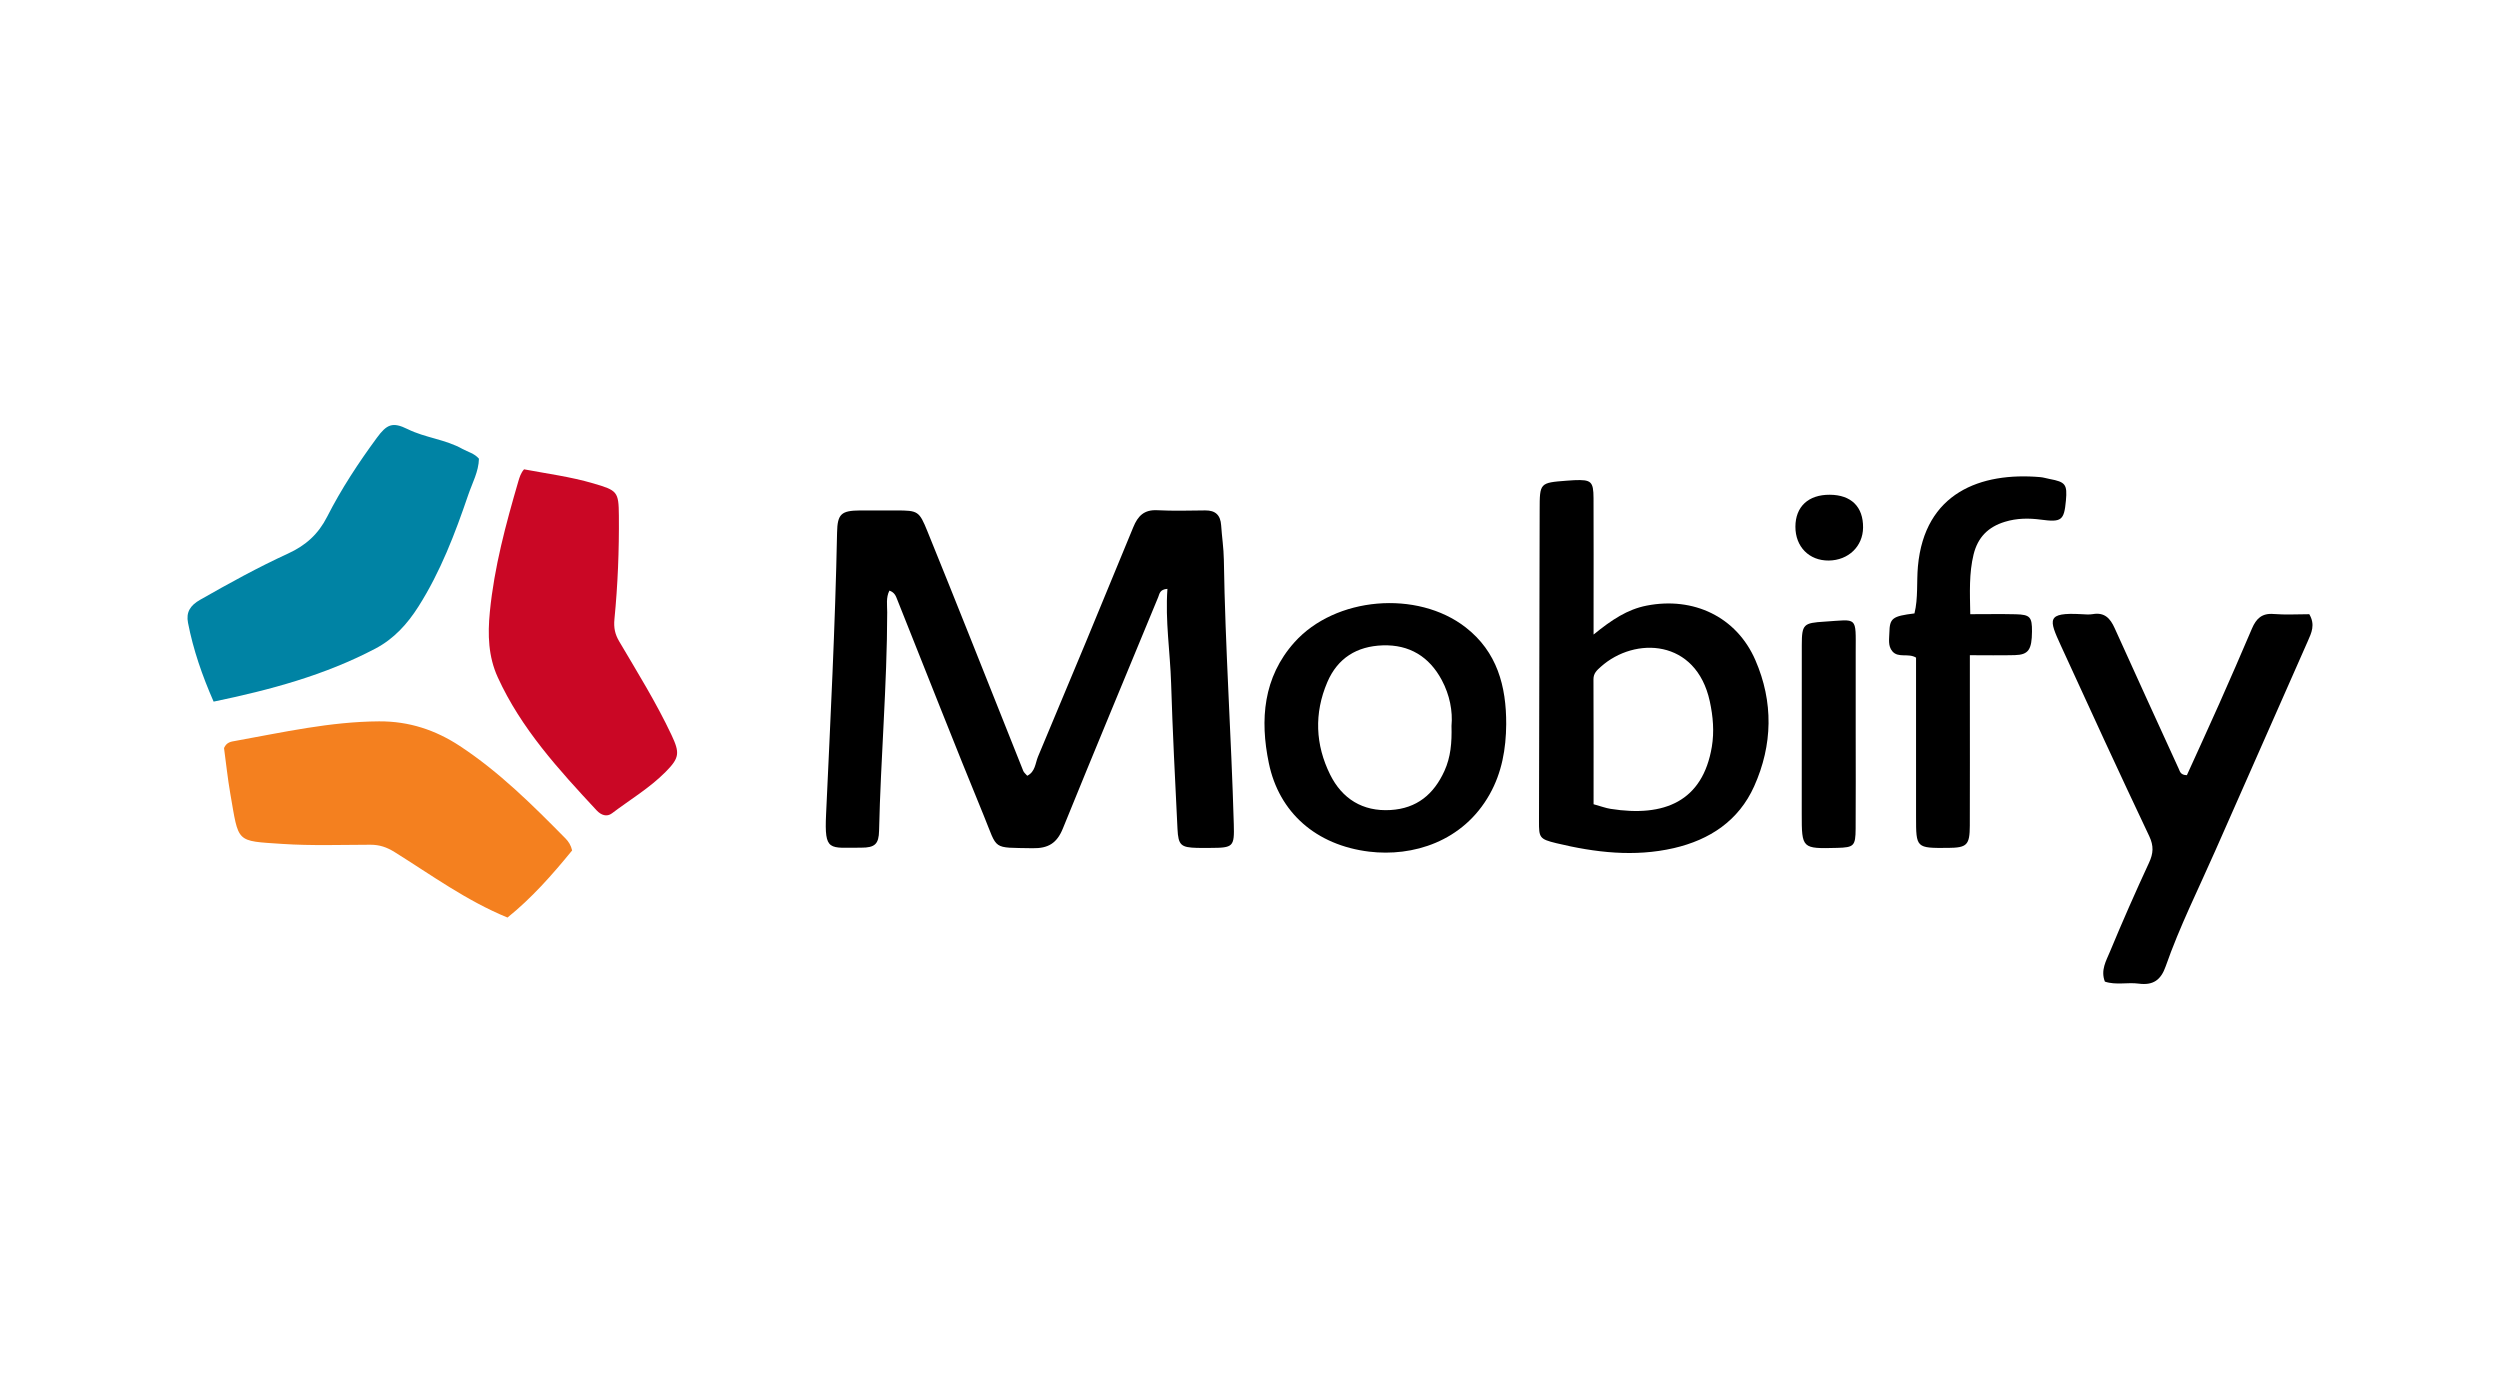
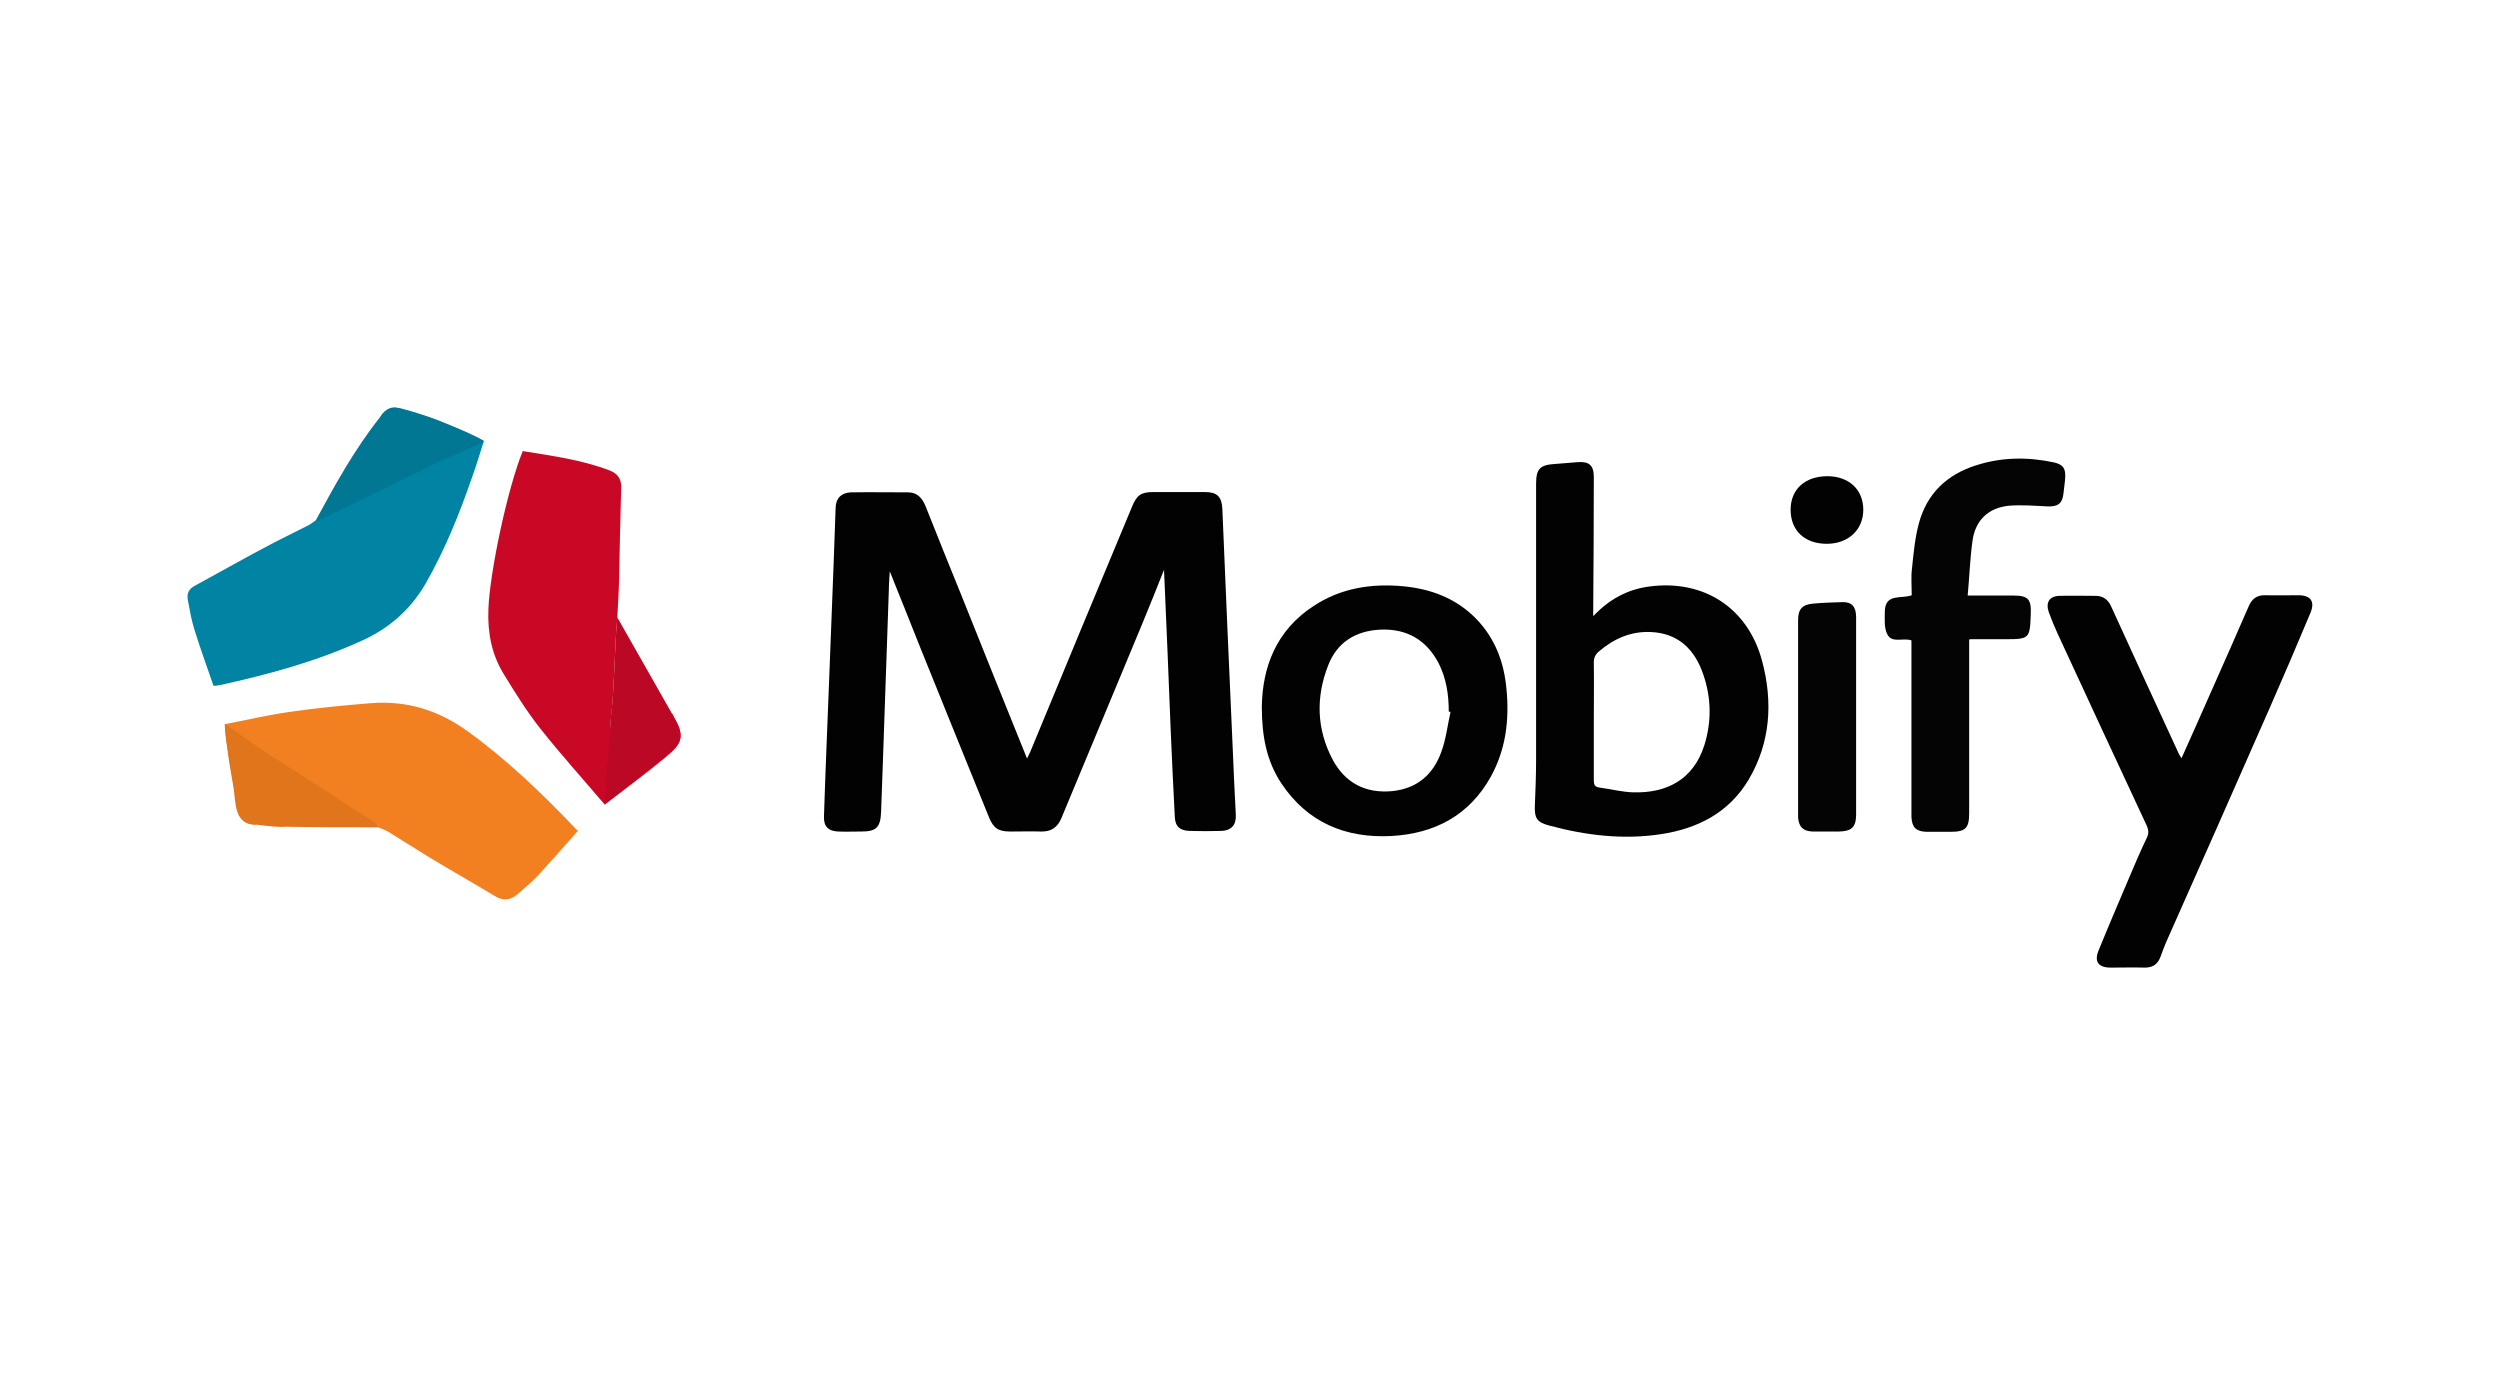
<svg xmlns="http://www.w3.org/2000/svg" width="100%" height="100%" viewBox="0 0 400 220" version="1.1" xml:space="preserve" style="fill-rule:evenodd;clip-rule:evenodd;stroke-linejoin:round;stroke-miterlimit:1.414;">
-   <g id="Layer_2">
-     <path d="M186.789,94.214C185.547,94.309 185.535,95.002 185.311,95.545C180.217,107.881 175.078,120.198 170.057,132.563C169.106,134.908 167.725,135.762 165.201,135.715C158.626,135.59 159.696,136.078 157.435,130.578C152.706,119.079 148.183,107.492 143.563,95.946C143.35,95.41 143.166,94.799 142.305,94.497C141.736,95.615 141.954,96.828 141.953,97.971C141.933,109.641 140.911,121.27 140.651,132.931C140.604,135.038 139.99,135.634 137.806,135.627C132.661,135.611 131.892,136.362 132.173,130.274C132.864,115.255 133.633,100.234 133.931,85.198C133.99,82.228 134.601,81.698 137.61,81.671C139.554,81.656 141.5,81.668 143.445,81.671C146.888,81.678 147.074,81.774 148.396,85.031C150.699,90.694 152.973,96.368 155.238,102.046C158.072,109.144 160.885,116.253 163.724,123.353C163.83,123.615 164.099,123.816 164.358,124.122C165.654,123.485 165.651,122.088 166.08,121.064C171.217,108.855 176.296,96.618 181.321,84.358C182.069,82.531 183.065,81.531 185.163,81.637C187.716,81.767 190.279,81.694 192.839,81.666C194.481,81.647 195.276,82.428 195.384,84.042C195.505,85.88 195.788,87.711 195.816,89.549C196.033,103.667 197.008,117.758 197.407,131.871C197.51,135.488 197.339,135.654 193.669,135.665C192.952,135.665 192.235,135.682 191.519,135.661C188.952,135.59 188.527,135.245 188.398,132.624C188.018,124.859 187.617,117.098 187.379,109.33C187.225,104.32 186.421,99.346 186.789,94.214Z" style="fill:black;fill-rule:nonzero;" />
-     <path d="M91.54,136.071C88.272,140.076 85.045,143.711 81.2,146.808C74.617,144.103 69.023,140.005 63.188,136.362C61.883,135.545 60.726,135.155 59.261,135.158C54.561,135.168 49.844,135.338 45.163,135.026C37.65,134.523 38.235,134.92 36.859,127.053C36.423,124.558 36.163,122.031 35.844,119.688C36.266,118.719 36.991,118.664 37.703,118.535C45.302,117.168 52.831,115.462 60.642,115.417C65.457,115.387 69.684,116.808 73.546,119.342C79.858,123.485 85.2,128.796 90.478,134.151C90.976,134.655 91.359,135.26 91.54,136.071Z" style="fill:rgb(244,128,31);fill-rule:nonzero;" />
-     <path d="M76.633,73.393C76.583,75.469 75.562,77.284 74.917,79.183C72.81,85.368 70.488,91.468 66.96,97.032C65.177,99.844 63.032,102.213 60.04,103.787C51.937,108.046 43.23,110.38 34.179,112.261C32.335,108.055 30.917,103.947 30.082,99.651C29.752,97.959 30.422,96.874 32.022,95.965C36.628,93.344 41.271,90.779 46.08,88.573C48.921,87.27 50.918,85.476 52.342,82.68C54.599,78.242 57.342,74.068 60.295,70.052C61.887,67.886 62.798,67.461 65.217,68.657C68.046,70.056 71.246,70.287 73.999,71.833C74.868,72.319 75.894,72.532 76.633,73.393Z" style="fill:rgb(0,131,164);fill-rule:nonzero;" />
-     <path d="M83.848,75.092C87.532,75.786 91.264,76.271 94.889,77.331C98.794,78.473 98.985,78.643 99.02,82.506C99.068,88.034 98.85,93.56 98.311,99.054C98.174,100.463 98.403,101.486 99.075,102.628C101.97,107.546 104.988,112.399 107.43,117.576C108.801,120.484 108.721,121.26 106.486,123.514C103.922,126.1 100.79,127.952 97.914,130.132C97.095,130.752 96.18,130.432 95.464,129.663C89.403,123.141 83.385,116.579 79.638,108.36C78.126,105.043 78.016,101.564 78.376,97.895C79.077,90.736 80.934,83.882 82.928,77.032C83.131,76.347 83.331,75.679 83.848,75.092Z" style="fill:rgb(202,7,37);fill-rule:nonzero;" />
-     <path d="M336.78,157.058C336.072,155.231 336.987,153.726 337.584,152.289C339.571,147.494 341.664,142.744 343.844,138.039C344.541,136.534 344.62,135.354 343.877,133.782C339.078,123.657 334.399,113.482 329.738,103.292C327.818,99.099 327.372,97.957 333.019,98.268C333.632,98.301 334.26,98.362 334.857,98.259C336.732,97.938 337.638,98.936 338.341,100.495C341.728,108.008 345.17,115.5 348.594,122.997C348.793,123.431 348.88,124.014 349.902,124.028C351.589,120.307 353.356,116.472 355.073,112.612C356.848,108.61 358.601,104.596 360.314,100.566C360.982,99.001 361.888,98.086 363.764,98.239C365.676,98.393 367.608,98.273 369.486,98.273C370.475,99.957 369.831,101.257 369.264,102.548C364.33,113.73 359.382,124.903 354.456,136.09C351.751,142.239 348.733,148.259 346.511,154.608C345.742,156.814 344.498,157.681 342.209,157.383C340.414,157.136 338.554,157.654 336.78,157.058Z" style="fill:black;fill-rule:nonzero;" />
-     <path d="M315.243,98.27C317.858,98.27 320.196,98.226 322.527,98.282C324.812,98.338 325.137,98.728 325.119,101.045C325.093,103.961 324.55,104.762 322.374,104.82C320.055,104.879 317.733,104.833 315.178,104.833C315.178,107.393 315.178,109.623 315.178,111.848C315.178,118.6 315.196,125.347 315.17,132.097C315.159,135.222 314.708,135.637 311.688,135.663C306.574,135.701 306.57,135.701 306.569,130.699C306.565,122.22 306.567,113.742 306.567,105.219C305.331,104.453 303.726,105.34 302.77,104.2C302.051,103.339 302.275,102.248 302.299,101.243C302.35,98.9 302.77,98.589 306.315,98.147C306.919,95.696 306.642,93.129 306.867,90.618C307.938,78.829 316.923,75.516 326.449,76.34C326.954,76.383 327.449,76.548 327.95,76.64C330.482,77.112 330.781,77.506 330.546,80.097C330.258,83.285 329.828,83.581 326.541,83.143C324.614,82.888 322.698,82.9 320.784,83.487C318.099,84.309 316.452,85.965 315.774,88.709C315.036,91.734 315.178,94.778 315.243,98.27Z" style="fill:black;fill-rule:nonzero;" />
-     <path d="M296.912,117.579C296.912,122.593 296.937,127.602 296.902,132.612C296.881,135.364 296.621,135.592 293.95,135.66C288.299,135.805 288.28,135.791 288.278,130.222C288.276,121.22 288.271,112.223 288.287,103.225C288.292,99.853 288.563,99.674 291.938,99.462C297.277,99.129 296.921,98.489 296.911,104.389C296.905,108.784 296.912,113.181 296.912,117.579Z" style="fill:black;fill-rule:nonzero;" />
-     <path d="M298.091,84.415C298.063,87.421 295.741,89.651 292.603,89.686C289.464,89.719 287.256,87.478 287.265,84.273C287.273,81.059 289.342,79.138 292.77,79.16C296.199,79.183 298.124,81.083 298.091,84.415Z" style="fill:black;fill-rule:nonzero;" />
-     <path d="M280.862,105.628C277.843,98.667 270.927,95.441 263.474,96.897C260.37,97.506 257.898,99.153 254.972,101.526C254.972,99.816 254.972,98.813 254.972,97.813C254.972,91.774 254.996,85.734 254.965,79.695C254.951,77.025 254.587,76.725 251.909,76.828C251.501,76.843 251.093,76.878 250.684,76.909C246.348,77.241 246.352,77.244 246.345,81.645C246.314,98.23 246.282,114.814 246.239,131.397C246.232,133.997 246.289,134.254 249.019,134.912C255.222,136.404 261.503,137.154 267.817,135.698C273.566,134.368 278.193,131.316 280.665,125.807C283.644,119.172 283.761,112.303 280.862,105.628ZM273.894,119.486C272.435,128.207 266.317,130.783 257.702,129.419C256.909,129.294 256.142,129.002 254.972,128.679C254.972,121.926 254.986,115.306 254.955,108.683C254.95,107.721 255.512,107.235 256.128,106.684C261.586,101.802 271.388,102.223 273.565,112.204C274.094,114.639 274.295,117.074 273.894,119.486Z" style="fill:black;fill-rule:nonzero;" />
-     <path d="M234.497,100.373C226.755,94.362 213.632,95.476 207.107,102.773C202.103,108.369 201.578,115.158 203.009,122.079C204.642,130.017 210.581,135.227 219.066,136.263C225.987,137.102 234.07,134.712 238.353,127.076C240.305,123.601 240.963,119.806 240.993,115.868C241.017,109.785 239.538,104.289 234.497,100.373ZM231.109,123.351C229.41,127.086 226.692,129.354 222.49,129.604C218.004,129.877 214.724,127.775 212.822,123.938C210.458,119.172 210.236,114.139 212.369,109.15C214.028,105.267 217.121,103.398 221.225,103.258C225.493,103.114 228.679,105.056 230.685,108.811C231.959,111.196 232.457,113.78 232.24,116.147C232.313,118.846 232.109,121.146 231.109,123.351Z" style="fill:black;fill-rule:nonzero;" />
+   <g>
+     <path d="M186.244,91.171C185.095,94.043 183.947,96.962 182.75,99.833C178.444,110.169 174.137,120.554 169.83,130.89C169.208,132.374 168.203,133.091 166.576,133.044C164.949,132.996 163.274,133.044 161.647,133.044C159.733,133.044 158.967,132.517 158.249,130.794C154.564,121.75 150.927,112.706 147.243,103.613C145.663,99.641 144.084,95.67 142.362,91.41C142.314,92.511 142.218,93.42 142.218,94.282C141.883,103.518 141.596,112.706 141.261,121.941C141.165,124.621 141.069,127.253 140.974,129.933C140.878,132.374 140.208,133.044 137.815,133.044C136.571,133.044 135.375,133.091 134.131,133.044C132.551,132.996 131.786,132.23 131.834,130.699C132.073,123.138 132.408,115.529 132.695,107.968C132.934,102.178 133.126,96.387 133.365,90.597C133.461,87.487 133.604,84.376 133.7,81.218C133.748,79.686 134.657,78.825 136.14,78.777C139.203,78.729 142.266,78.777 145.281,78.777C146.812,78.777 147.578,79.734 148.104,81.026C149.97,85.764 151.884,90.454 153.799,95.191C157.244,103.853 160.738,112.466 164.327,121.367C164.566,120.889 164.709,120.554 164.853,120.267C170.26,107.202 175.668,94.138 181.123,81.074C181.889,79.208 182.559,78.729 184.569,78.729C187.297,78.729 190.072,78.729 192.8,78.729C194.714,78.729 195.48,79.447 195.575,81.409C196.102,93.947 196.628,106.437 197.202,118.975C197.346,122.803 197.537,126.583 197.729,130.364C197.824,131.991 197.011,132.9 195.384,132.948C193.709,132.996 192.034,132.996 190.359,132.948C188.78,132.9 188.014,132.23 187.967,130.651C187.727,125.913 187.488,121.224 187.297,116.486C186.962,108.112 186.627,99.641 186.244,91.171Z" style="fill:rgb(2,2,2);fill-rule:nonzero;" />
+     <path d="M254.914,98.589C257.451,95.909 260.322,94.33 263.815,93.851C272.573,92.655 279.703,97.249 281.952,105.815C283.675,112.323 283.292,118.783 279.799,124.717C276.64,130.029 271.663,132.565 265.729,133.474C259.7,134.384 253.718,133.666 247.88,132.087C245.87,131.56 245.487,130.89 245.583,128.785C245.679,126.392 245.774,123.999 245.774,121.607C245.774,106.867 245.774,92.176 245.774,77.437C245.774,74.997 246.396,74.374 248.837,74.231C250.033,74.135 251.278,74.04 252.474,73.944C254.244,73.8 255.01,74.47 255.01,76.289C255.01,83.515 254.962,90.788 254.914,98.014C254.914,98.11 254.914,98.254 254.914,98.589ZM255.01,115.242C255.01,118.448 255.01,121.654 255.01,124.861C255.01,125.531 255.154,125.913 255.919,126.009C257.738,126.248 259.508,126.727 261.327,126.775C266.591,126.918 270.946,124.813 272.716,119.166C273.865,115.433 273.817,111.653 272.525,107.92C271.185,103.948 268.553,101.316 264.15,101.125C260.944,100.981 258.216,102.178 255.824,104.235C255.249,104.714 255.01,105.24 255.01,106.006C255.058,109.069 255.01,112.179 255.01,115.242Z" style="fill:rgb(2,2,2);fill-rule:nonzero;" />
+     <path d="M349.044,121.319C350.766,117.491 352.393,113.806 354.02,110.122C355.982,105.719 357.897,101.364 359.811,96.962C360.337,95.765 361.151,95.191 362.491,95.239C364.261,95.287 365.984,95.239 367.755,95.239C369.717,95.239 370.434,96.244 369.669,98.062C367.515,103.231 365.314,108.351 363.065,113.471C357.609,125.913 352.106,138.308 346.603,150.702C346.268,151.467 345.981,152.281 345.694,153.047C345.263,154.243 344.497,154.817 343.205,154.817C341.387,154.769 339.521,154.817 337.702,154.817C335.74,154.817 335.022,153.86 335.788,152.042C337.415,148.022 339.138,144.05 340.813,140.078C341.674,138.068 342.535,136.011 343.492,134.049C343.827,133.379 343.78,132.804 343.492,132.134C338.707,121.894 333.969,111.653 329.232,101.412C328.706,100.264 328.227,99.115 327.796,97.919C327.27,96.34 327.94,95.335 329.615,95.335C331.433,95.287 333.3,95.335 335.118,95.335C336.41,95.287 337.271,95.861 337.798,97.057C341.387,104.905 344.976,112.753 348.613,120.602C348.661,120.745 348.804,120.937 349.044,121.319Z" style="fill:rgb(2,2,2);fill-rule:nonzero;" />
+     <path d="M107.524,114.189C107.572,114.237 107.619,114.285 107.667,114.381C109.486,117.922 109.438,118.687 106.423,121.224C103.36,123.76 100.106,126.153 96.757,128.737C93.215,124.573 89.674,120.649 86.42,116.534C84.267,113.806 82.4,110.791 80.582,107.825C78.668,104.714 77.998,101.221 78.141,97.536C78.333,91.602 81.252,77.963 83.644,72.173C88.334,72.939 93.072,73.561 97.57,75.284C98.91,75.81 99.436,76.719 99.388,78.059C99.245,82.94 99.149,87.822 99.053,92.703C99.006,94.76 98.862,96.818 98.766,98.876C98.671,99.976 98.575,101.077 98.527,102.178C98.384,105.336 98.24,108.542 98.049,111.701C97.953,113.28 97.714,114.859 97.618,116.438C97.57,117.778 97.714,119.118 97.761,120.745C98.479,120.314 98.862,120.075 99.245,119.836C102.02,117.922 104.796,116.055 107.524,114.189Z" style="fill:rgb(201,8,38);fill-rule:nonzero;" />
+     <path d="M60.866,66.67C61.679,65.33 62.78,65.043 64.264,65.378C67.231,66.048 74.983,69.015 77.424,70.546C76.849,72.365 76.275,74.279 75.605,76.145C73.547,82.127 71.202,87.965 68.044,93.468C65.651,97.536 62.349,100.455 58.09,102.417C50.721,105.815 42.921,107.92 35.072,109.643C34.833,109.691 34.642,109.691 34.163,109.739C33.111,106.628 31.962,103.565 31.005,100.407C30.574,98.972 30.335,97.44 30.048,95.957C29.856,94.952 30.239,94.186 31.196,93.707C34.881,91.698 38.518,89.64 42.203,87.678C44.596,86.386 47.036,85.237 49.429,83.993C49.812,83.802 50.099,83.515 50.434,83.323C50.912,83.18 51.391,83.084 51.822,82.845C58.042,79.83 64.216,76.815 70.389,73.752C71.059,73.417 71.633,72.891 72.303,72.365C72.016,72.078 71.92,71.934 71.777,71.886C69.049,70.642 66.273,69.445 63.594,68.153C62.636,67.771 61.775,67.196 60.866,66.67Z" style="fill:rgb(1,131,164);fill-rule:nonzero;" />
+     <path d="M41.054,131.943C39.379,131.991 38.374,131.129 38.087,129.55C37.417,126.057 36.843,122.516 36.269,118.975C36.125,118.017 36.078,117.013 35.982,115.864C39.523,115.194 42.921,114.381 46.366,113.902C50.673,113.28 54.98,112.849 59.287,112.514C65.125,112.036 70.293,113.663 75.031,117.156C81.347,121.75 86.946,127.158 92.45,132.948C90.296,135.388 88.191,137.781 86.037,140.126C85.032,141.179 83.932,142.088 82.831,143.045C81.683,144.05 80.534,144.194 79.194,143.38C75.701,141.275 72.159,139.265 68.666,137.159C66.465,135.819 64.264,134.384 62.062,133.044C61.632,132.804 61.153,132.661 60.722,132.469C60.387,132.134 60.1,131.752 59.67,131.512C56.559,129.502 53.401,127.493 50.29,125.483C47.275,123.569 44.308,121.607 41.294,119.692C40.959,119.501 40.528,119.453 40.145,119.357C40.049,119.74 39.858,120.123 39.858,120.506C39.954,122.324 40.145,124.143 40.289,125.913C40.576,127.923 40.815,129.933 41.054,131.943Z" style="fill:rgb(243,128,32);fill-rule:nonzero;" />
+     <path d="M201.892,113.041C201.988,106.82 204.141,100.886 210.171,96.962C214.526,94.09 219.407,93.325 224.527,93.803C228.978,94.234 232.949,95.717 236.156,98.972C239.218,102.13 240.654,105.958 241.037,110.265C241.515,115.146 240.941,119.884 238.548,124.238C235.103,130.46 229.552,133.379 222.613,133.761C215.291,134.144 209.214,131.608 205.05,125.387C202.658,121.798 201.892,117.826 201.892,113.041ZM232.088,113.902C231.992,113.902 231.897,113.854 231.801,113.854C231.801,111.174 231.418,108.542 230.174,106.102C228.212,102.369 225.053,100.551 220.842,100.742C216.918,100.934 213.951,102.752 212.516,106.437C210.506,111.557 210.649,116.678 213.234,121.559C215.243,125.291 218.497,126.966 222.709,126.583C226.681,126.2 229.312,123.951 230.605,120.314C231.37,118.257 231.609,116.008 232.088,113.902Z" style="fill:rgb(2,2,2);fill-rule:nonzero;" />
+     <path d="M314.828,95.287C317.508,95.287 319.805,95.287 322.102,95.287C324.494,95.287 325.021,95.861 324.925,98.206C324.782,102.226 324.734,102.273 320.714,102.273C318.943,102.273 317.221,102.273 315.45,102.273C315.354,102.273 315.306,102.273 315.067,102.321L315.067,130.077C315.067,132.517 314.493,133.091 312.052,133.091C310.808,133.091 309.516,133.091 308.272,133.091C306.597,133.044 305.927,132.422 305.831,130.747L305.831,102.465C304.539,101.986 302.673,102.991 301.955,101.46C301.429,100.407 301.572,99.019 301.572,97.775C301.668,94.904 304.156,95.861 305.879,95.239C305.879,93.803 305.736,92.32 305.927,90.884C306.166,88.491 306.406,86.003 307.028,83.706C308.32,78.969 311.478,75.954 316.12,74.47C320.235,73.13 324.447,73.082 328.658,73.992C330.093,74.327 330.524,74.949 330.428,76.432C330.38,77.294 330.237,78.155 330.141,79.064C329.95,80.596 329.232,81.074 327.653,81.026C325.547,80.93 323.394,80.739 321.288,80.93C318.034,81.313 316.024,83.323 315.594,86.577C315.211,89.305 315.115,92.224 314.828,95.287Z" style="fill:rgb(4,4,4);fill-rule:nonzero;" />
+     <path d="M296.978,114.572C296.978,119.788 296.978,125.004 296.978,130.268C296.978,132.326 296.308,132.996 294.251,133.044C292.863,133.044 291.427,133.044 290.039,133.044C288.508,132.996 287.838,132.326 287.695,130.842L287.695,99.163C287.695,97.488 288.365,96.722 290.087,96.579C291.619,96.435 293.198,96.387 294.777,96.34C296.26,96.292 296.978,97.057 296.978,98.732C296.978,103.948 296.978,109.26 296.978,114.572Z" style="fill:rgb(4,4,4);fill-rule:nonzero;" />
+     <path d="M41.054,131.943C37.417,132.039 37.752,128.497 37.37,126.057C36.939,123.616 36.508,121.032 36.269,118.975C36.221,118.592 35.886,116.247 35.982,115.864C36.365,115.96 41.007,119.405 41.341,119.597C44.356,121.511 47.323,123.473 50.338,125.387C53.449,127.397 56.607,129.407 59.717,131.417C60.1,131.656 60.387,132.087 60.77,132.374C55.793,132.374 50.817,132.374 45.792,132.278C44.213,132.374 42.633,132.134 41.054,131.943Z" style="fill:rgb(224,117,27);fill-rule:nonzero;" />
+     <path d="M60.866,66.67C61.823,65.282 62.78,64.947 63.929,65.33C66.8,66.239 68.57,66.526 71.298,67.771C73.691,68.775 77.088,70.307 77.424,70.594C76.754,71.073 71.059,73.513 70.389,73.848C64.216,76.911 57.995,79.925 51.822,82.94C51.391,83.132 50.912,83.275 50.434,83.419C53.592,77.581 56.751,71.838 60.866,66.67Z" style="fill:rgb(1,119,148);fill-rule:nonzero;" />
+     <path d="M107.524,114.189C107.907,115.194 110.347,117.682 107.619,120.075C107.237,120.314 97.474,128.21 96.757,128.689C96.709,127.062 97.57,117.682 97.618,116.343C97.666,114.763 97.953,113.184 98.049,111.605C98.24,108.447 98.384,105.24 98.527,102.082C98.575,100.981 98.671,99.881 98.766,98.78C101.686,103.948 104.605,109.069 107.524,114.189Z" style="fill:rgb(187,8,36);fill-rule:nonzero;" />
+     <path d="M292.384,76.193C295.83,76.193 298.127,78.346 298.127,81.553C298.127,84.759 295.734,87.008 292.289,87.008C288.747,87.008 286.498,84.902 286.498,81.553C286.498,78.299 288.795,76.193 292.384,76.193Z" style="fill:rgb(2,2,2);fill-rule:nonzero;" />
  </g>
</svg>
